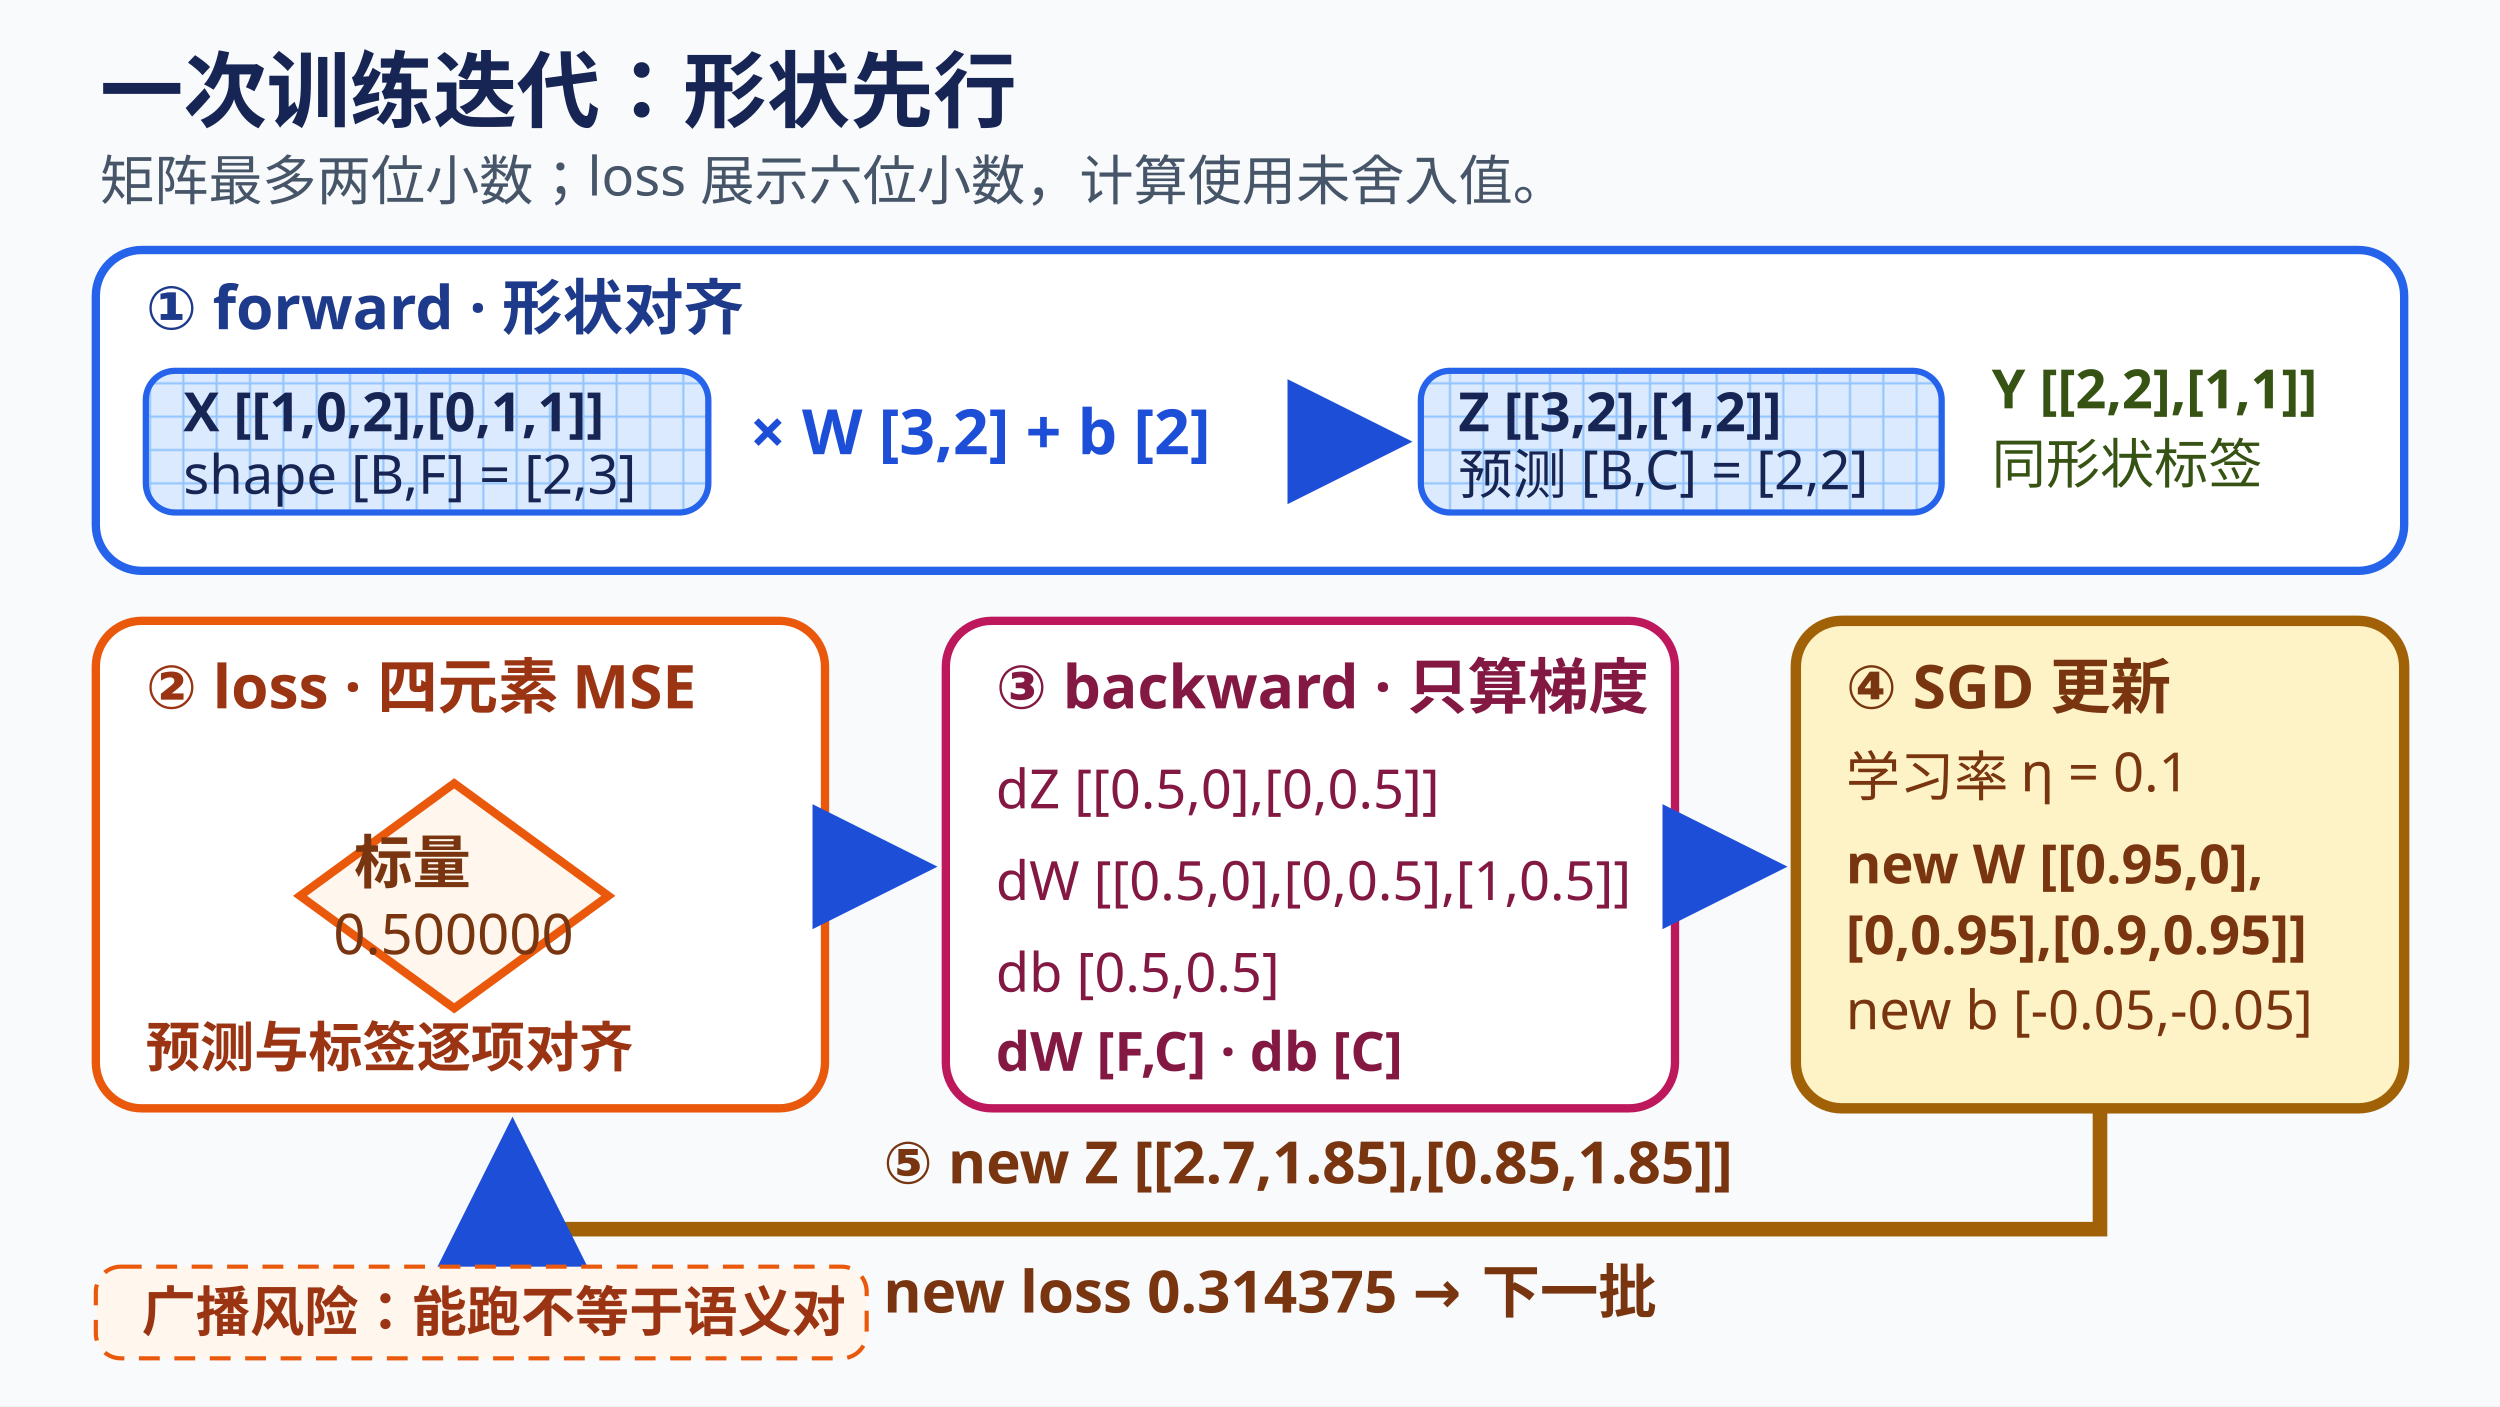
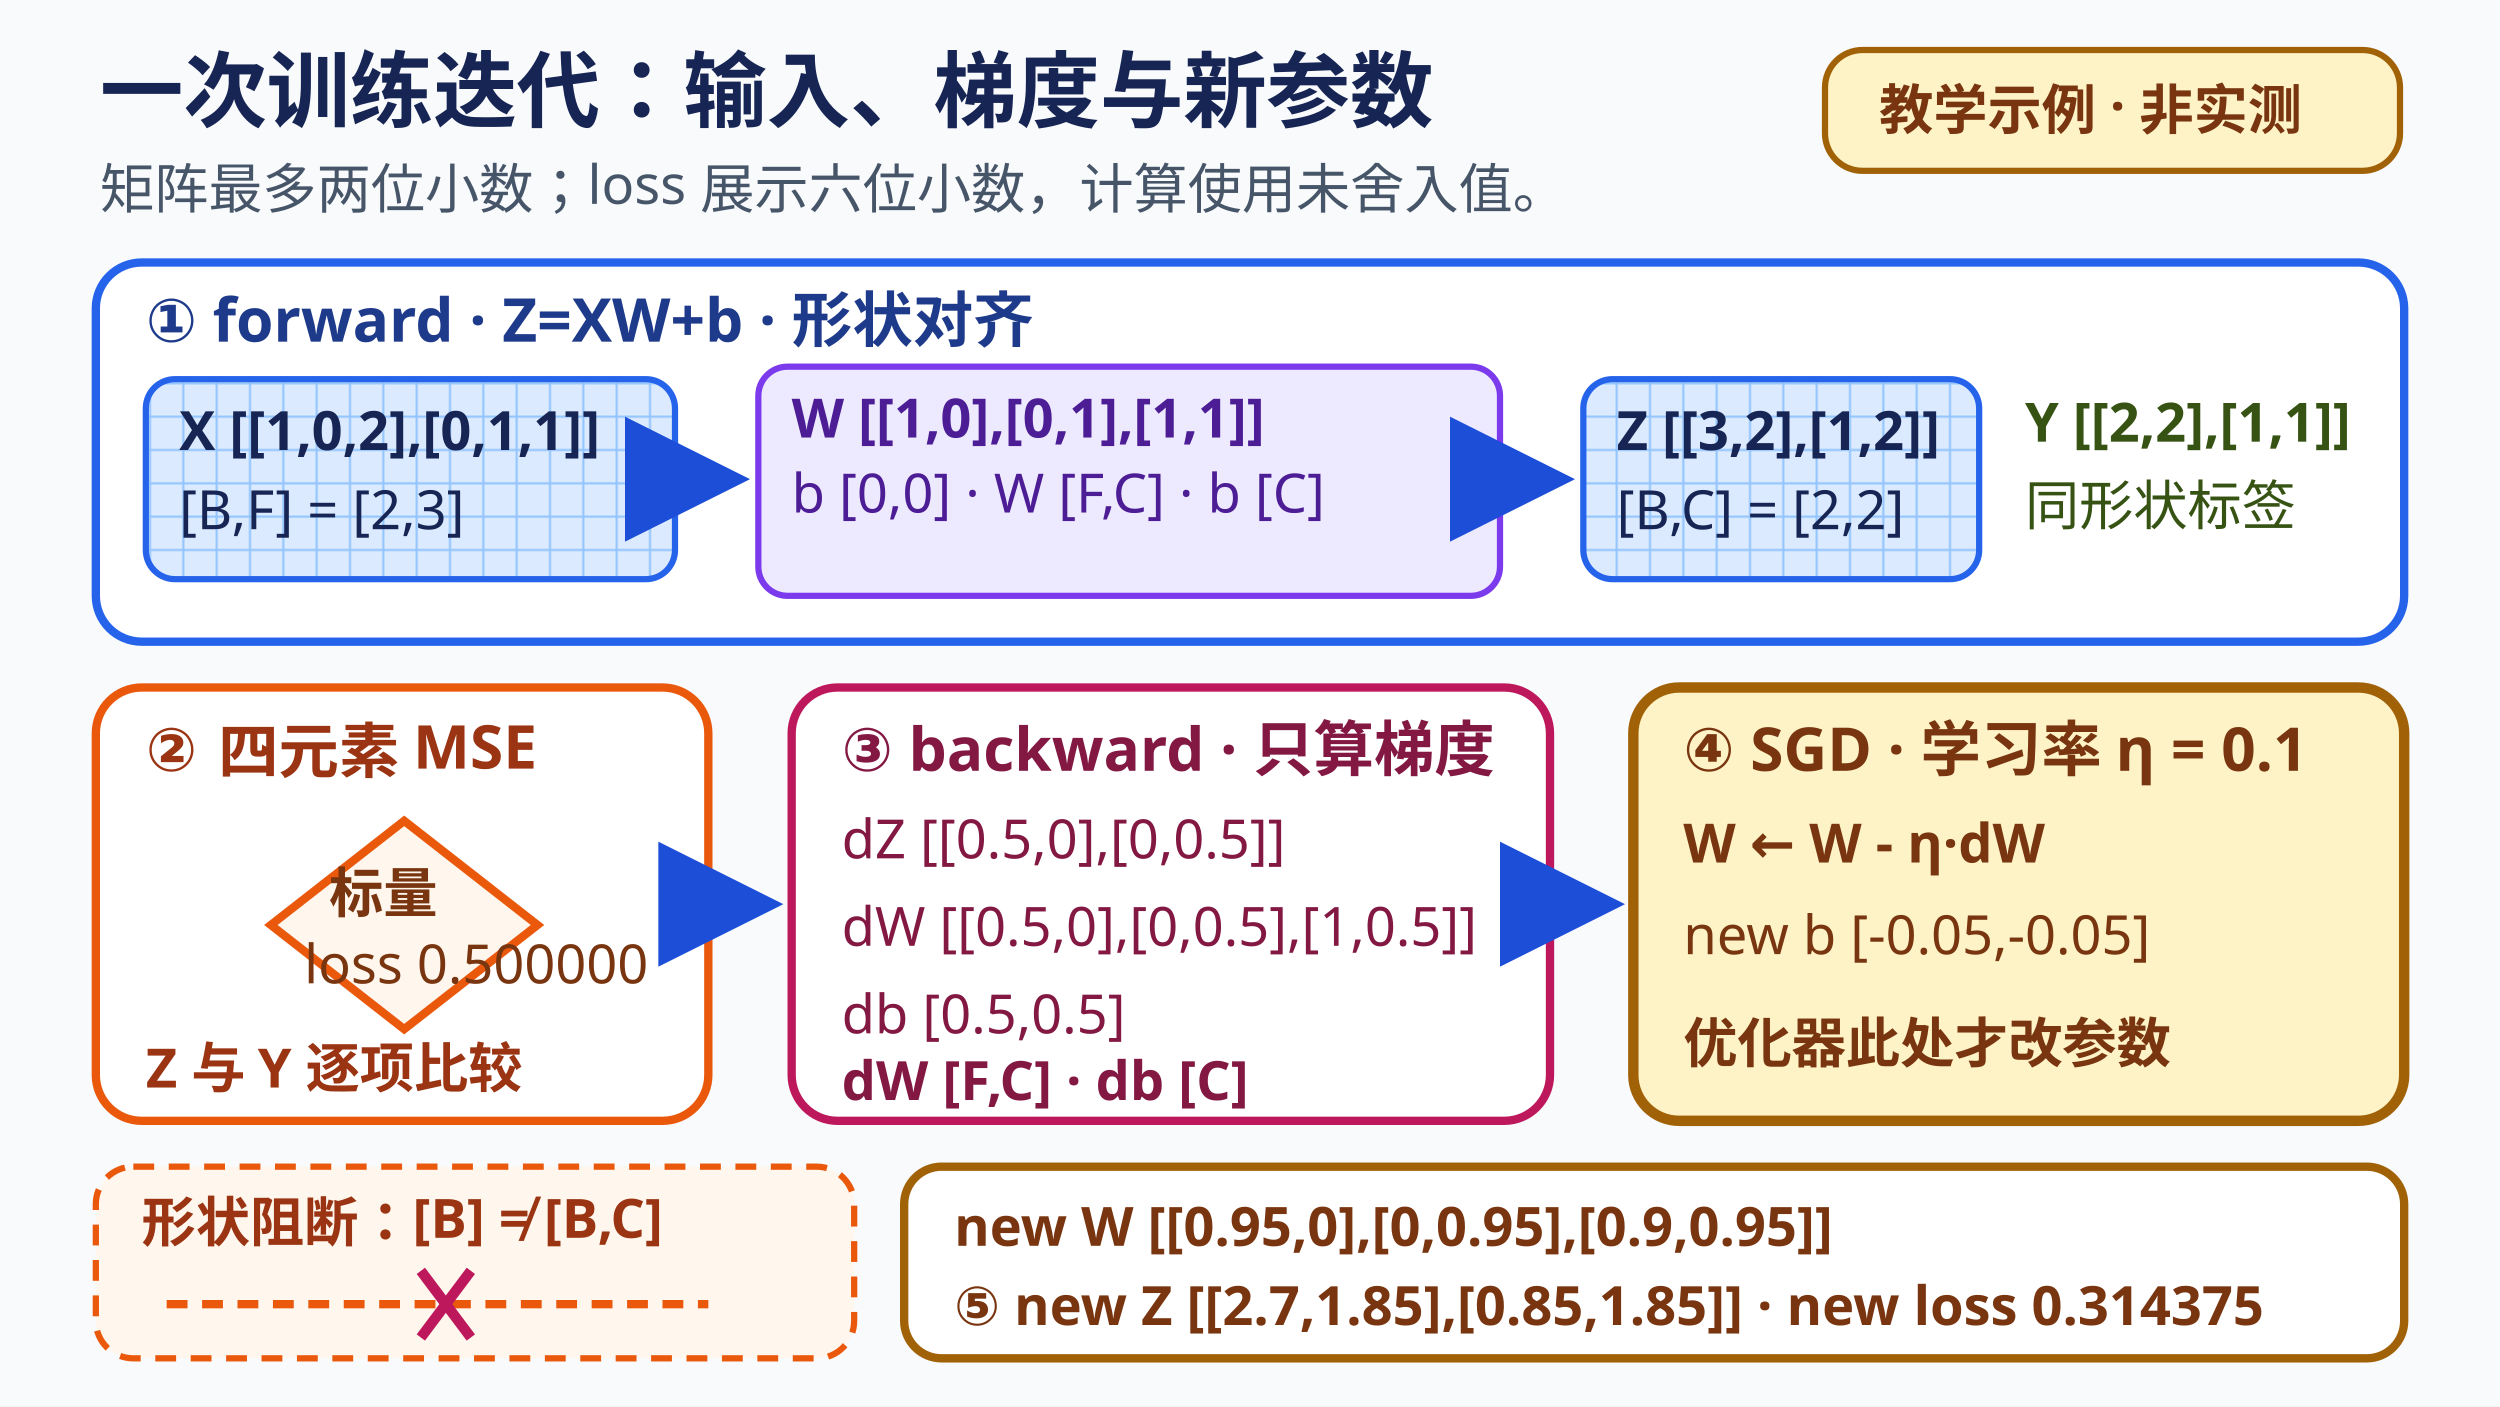
<svg xmlns="http://www.w3.org/2000/svg" width="1200" height="675" viewBox="0 0 1200 675" role="img" aria-labelledby="training-cycle-title training-cycle-desc">
  <defs>
    <marker id="cycle-arrow" markerWidth="12" markerHeight="12" refX="10" refY="6" orient="auto" markerUnits="strokeWidth">
      <path d="M0 0 L12 6 L0 12 Z" fill="#1d4ed8" />
    </marker>
    <pattern id="tensor-grid" width="16" height="16" patternUnits="userSpaceOnUse">
      <rect x="0" y="0" width="16" height="16" fill="#dbeafe" />
      <path d="M0 8 L16 8 M8 0 L8 16" fill="none" stroke="#93c5fd" stroke-width="1" />
    </pattern>
  </defs>
  <rect x="0" y="0" width="1200" height="675" fill="#f8fafc" />
-   <text x="48" y="58" font-family="system-ui, sans-serif" font-size="40" font-weight="800" fill="#172554">一次训练迭代：形状先行</text>
-   <text x="48" y="96" font-family="system-ui, sans-serif" font-size="26" fill="#475569">矩阵最多两位小数；loss 展示六位小数，计算使用未舍入值。</text>
-   <rect x="46" y="120" width="1108" height="154" rx="22" fill="#ffffff" stroke="#2563eb" stroke-width="4" />
-   <text x="70" y="158" font-family="system-ui, sans-serif" font-size="29" font-weight="800" fill="#1e3a8a">① forward · 形状对齐</text>
-   <rect x="70" y="178" width="270" height="68" rx="14" fill="url(#tensor-grid)" stroke="#2563eb" stroke-width="3" />
-   <text x="88" y="207" font-family="system-ui, sans-serif" font-size="26" font-weight="800" fill="#172554">X [[1,0,2],[0,1,1]]</text>
-   <text x="88" y="237" font-family="system-ui, sans-serif" font-size="26" fill="#172554">shape [B,F] = [2,3]</text>
-   <text x="360" y="218" font-family="system-ui, sans-serif" font-size="30" font-weight="800" fill="#1d4ed8">× W [3,2] + b [2]</text>
-   <line x1="620" y1="212" x2="668" y2="212" stroke="#1d4ed8" stroke-width="5" marker-end="url(#cycle-arrow)" />
-   <rect x="682" y="178" width="250" height="68" rx="14" fill="url(#tensor-grid)" stroke="#2563eb" stroke-width="3" />
-   <text x="700" y="207" font-family="system-ui, sans-serif" font-size="26" font-weight="800" fill="#172554">Z [[3,2],[1,2]]</text>
-   <text x="700" y="237" font-family="system-ui, sans-serif" font-size="26" fill="#172554">预测 [B,C] = [2,2]</text>
-   <text x="956" y="196" font-family="system-ui, sans-serif" font-size="26" font-weight="800" fill="#365314">Y [[2,2],[1,1]]</text>
-   <text x="956" y="232" font-family="system-ui, sans-serif" font-size="26" fill="#365314">同形状标签</text>
-   <rect x="46" y="298" width="350" height="234" rx="22" fill="#ffffff" stroke="#ea580c" stroke-width="4" />
-   <text x="70" y="340" font-family="system-ui, sans-serif" font-size="29" font-weight="800" fill="#9a3412">② loss · 四元素 MSE</text>
-   <polygon points="218,376 292,430 218,484 144,430" fill="#fff7ed" stroke="#ea580c" stroke-width="4" />
-   <text x="170" y="424" font-family="system-ui, sans-serif" font-size="28" font-weight="800" fill="#78350f">标量</text>
-   <text x="160" y="458" font-family="system-ui, sans-serif" font-size="27" fill="#78350f">0.500000</text>
-   <text x="70" y="512" font-family="system-ui, sans-serif" font-size="26" font-weight="700" fill="#9a3412">预测与标签逐项对齐</text>
-   <line x1="396" y1="416" x2="440" y2="416" stroke="#1d4ed8" stroke-width="5" marker-end="url(#cycle-arrow)" />
-   <rect x="454" y="298" width="350" height="234" rx="22" fill="#ffffff" stroke="#be185d" stroke-width="4" />
-   <text x="478" y="340" font-family="system-ui, sans-serif" font-size="29" font-weight="800" fill="#831843">③ backward · 只算梯度</text>
-   <text x="478" y="388" font-family="system-ui, sans-serif" font-size="26" fill="#831843">dZ [[0.5,0],[0,0.5]]</text>
-   <text x="478" y="432" font-family="system-ui, sans-serif" font-size="26" fill="#831843">dW [[0.5,0],[0,0.5],[1,0.5]]</text>
-   <text x="478" y="476" font-family="system-ui, sans-serif" font-size="26" fill="#831843">db [0.5,0.5]</text>
-   <text x="478" y="514" font-family="system-ui, sans-serif" font-size="26" font-weight="700" fill="#831843">dW [F,C] · db [C]</text>
-   <line x1="804" y1="416" x2="848" y2="416" stroke="#1d4ed8" stroke-width="5" marker-end="url(#cycle-arrow)" />
-   <rect x="862" y="298" width="292" height="234" rx="22" fill="#fef3c7" stroke="#a16207" stroke-width="5" />
-   <text x="886" y="340" font-family="system-ui, sans-serif" font-size="29" font-weight="800" fill="#78350f">④ SGD 更新</text>
-   <text x="886" y="382" font-family="system-ui, sans-serif" font-size="26" fill="#78350f">学习率 η = 0.1</text>
-   <text x="886" y="424" font-family="system-ui, sans-serif" font-size="26" font-weight="800" fill="#78350f">new W [[0.95,0],</text>
-   <text x="886" y="458" font-family="system-ui, sans-serif" font-size="26" font-weight="800" fill="#78350f">[0,0.95],[0.9,0.95]]</text>
-   <text x="886" y="494" font-family="system-ui, sans-serif" font-size="26" fill="#78350f">new b [-0.05,-0.05]</text>
-   <path d="M1008 532 L1008 590 L246 590 L246 550" fill="none" stroke="#a16207" stroke-width="7" marker-end="url(#cycle-arrow)" />
-   <text x="424" y="568" font-family="system-ui, sans-serif" font-size="28" font-weight="800" fill="#78350f">⑤ new Z [[2.7,1.85],[0.85,1.85]]</text>
-   <text x="424" y="630" font-family="system-ui, sans-serif" font-size="28" font-weight="800" fill="#78350f">new loss 0.314375 → 下一批</text>
-   <rect x="46" y="608" width="370" height="44" rx="12" fill="#fff7ed" stroke="#ea580c" stroke-width="2" stroke-dasharray="10 7" />
-   <text x="68" y="639" font-family="system-ui, sans-serif" font-size="26" font-weight="700" fill="#9a3412">广播风险：能跑不等于语义对</text>
+   <text x="48" y="58" font-family="system-ui, sans-serif" font-size="40" font-weight="800" fill="#172554">一次训练迭代：输入、梯度与新参数</text>
+   <text x="48" y="100" font-family="system-ui, sans-serif" font-size="26" fill="#475569">矩阵最多两位小数；loss 展示六位小数，计算使用未舍入值。</text>
+   <rect x="876" y="24" width="276" height="58" rx="18" fill="#fef3c7" stroke="#a16207" stroke-width="3" />
+   <text x="902" y="62" font-family="system-ui, sans-serif" font-size="26" font-weight="800" fill="#78350f">教学示例 · 非实测</text>
+   <rect x="46" y="126" width="1108" height="182" rx="22" fill="#ffffff" stroke="#2563eb" stroke-width="4" />
+   <text x="70" y="164" font-family="system-ui, sans-serif" font-size="29" font-weight="800" fill="#1e3a8a">① forward · Z=XW+b · 形状对齐</text>
+   <rect x="70" y="182" width="254" height="96" rx="14" fill="url(#tensor-grid)" stroke="#2563eb" stroke-width="3" />
+   <text x="86" y="216" font-family="system-ui, sans-serif" font-size="26" font-weight="800" fill="#172554">X [[1,0,2],[0,1,1]]</text>
+   <text x="86" y="254" font-family="system-ui, sans-serif" font-size="26" fill="#172554">[B,F] = [2,3]</text>
+   <line x1="324" y1="230" x2="350" y2="230" stroke="#1d4ed8" stroke-width="5" marker-end="url(#cycle-arrow)" />
+   <rect x="364" y="176" width="356" height="110" rx="14" fill="#ede9fe" stroke="#7c3aed" stroke-width="3" />
+   <text x="380" y="210" font-family="system-ui, sans-serif" font-size="26" font-weight="800" fill="#4c1d95">W [[1,0],[0,1],[1,1]]</text>
+   <text x="380" y="246" font-family="system-ui, sans-serif" font-size="26" fill="#4c1d95">b [0,0] · W [F,C] · b [C]</text>
+   <line x1="720" y1="230" x2="746" y2="230" stroke="#1d4ed8" stroke-width="5" marker-end="url(#cycle-arrow)" />
+   <rect x="760" y="182" width="190" height="96" rx="14" fill="url(#tensor-grid)" stroke="#2563eb" stroke-width="3" />
+   <text x="776" y="216" font-family="system-ui, sans-serif" font-size="26" font-weight="800" fill="#172554">Z [[3,2],[1,2]]</text>
+   <text x="776" y="254" font-family="system-ui, sans-serif" font-size="26" fill="#172554">[B,C] = [2,2]</text>
+   <text x="972" y="212" font-family="system-ui, sans-serif" font-size="26" font-weight="800" fill="#365314">Y [[2,2],[1,1]]</text>
+   <text x="972" y="252" font-family="system-ui, sans-serif" font-size="26" fill="#365314">同形状标签</text>
+   <rect x="46" y="330" width="294" height="208" rx="22" fill="#ffffff" stroke="#ea580c" stroke-width="4" />
+   <text x="70" y="370" font-family="system-ui, sans-serif" font-size="29" font-weight="800" fill="#9a3412">② 四元素 MSE</text>
+   <polygon points="194,394 258,444 194,494 130,444" fill="#fff7ed" stroke="#ea580c" stroke-width="4" />
+   <text x="158" y="438" font-family="system-ui, sans-serif" font-size="26" font-weight="800" fill="#78350f">标量</text>
+   <text x="146" y="472" font-family="system-ui, sans-serif" font-size="26" fill="#78350f">loss 0.500000</text>
+   <text x="70" y="522" font-family="system-ui, sans-serif" font-size="26" font-weight="700" fill="#9a3412">Z 与 Y 逐项比较</text>
+   <line x1="340" y1="434" x2="366" y2="434" stroke="#1d4ed8" stroke-width="5" marker-end="url(#cycle-arrow)" />
+   <rect x="380" y="330" width="364" height="208" rx="22" fill="#ffffff" stroke="#be185d" stroke-width="4" />
+   <text x="404" y="370" font-family="system-ui, sans-serif" font-size="29" font-weight="800" fill="#831843">③ backward · 只算梯度</text>
+   <text x="404" y="412" font-family="system-ui, sans-serif" font-size="26" fill="#831843">dZ [[0.5,0],[0,0.5]]</text>
+   <text x="404" y="454" font-family="system-ui, sans-serif" font-size="26" fill="#831843">dW [[0.5,0],[0,0.5],[1,0.5]]</text>
+   <text x="404" y="496" font-family="system-ui, sans-serif" font-size="26" fill="#831843">db [0.5,0.5]</text>
+   <text x="404" y="528" font-family="system-ui, sans-serif" font-size="26" font-weight="700" fill="#831843">dW [F,C] · db [C]</text>
+   <line x1="744" y1="434" x2="770" y2="434" stroke="#1d4ed8" stroke-width="5" marker-end="url(#cycle-arrow)" />
+   <rect x="784" y="330" width="370" height="208" rx="22" fill="#fef3c7" stroke="#a16207" stroke-width="5" />
+   <text x="808" y="370" font-family="system-ui, sans-serif" font-size="29" font-weight="800" fill="#78350f">④ SGD · 学习率 η = 0.1</text>
+   <text x="808" y="414" font-family="system-ui, sans-serif" font-size="26" font-weight="800" fill="#78350f">W ← W - η·dW</text>
+   <text x="808" y="458" font-family="system-ui, sans-serif" font-size="26" fill="#78350f">new b [-0.05,-0.05]</text>
+   <text x="808" y="510" font-family="system-ui, sans-serif" font-size="26" font-weight="700" fill="#78350f">优化器此处才改参数</text>
+   <rect x="46" y="560" width="364" height="92" rx="18" fill="#fff7ed" stroke="#ea580c" stroke-width="3" stroke-dasharray="10 7" />
+   <text x="68" y="596" font-family="system-ui, sans-serif" font-size="26" font-weight="800" fill="#9a3412">形状阻断：[B] ≠ [B,C]</text>
+   <line data-region="shape-block-edge" x1="80" y1="626" x2="340" y2="626" stroke="#ea580c" stroke-width="4" stroke-dasharray="10 7" />
+   <line x1="202" y1="610" x2="226" y2="642" stroke="#be185d" stroke-width="5" />
+   <line x1="226" y1="610" x2="202" y2="642" stroke="#be185d" stroke-width="5" />
+   <rect x="434" y="560" width="720" height="92" rx="18" fill="#ffffff" stroke="#a16207" stroke-width="4" />
+   <text x="458" y="598" font-family="system-ui, sans-serif" font-size="26" font-weight="800" fill="#78350f">new W [[0.95,0],[0,0.95],[0.9,0.95]]</text>
+   <text x="458" y="636" font-family="system-ui, sans-serif" font-size="26" font-weight="800" fill="#78350f">⑤ new Z [[2.7,1.85],[0.85,1.85]] · new loss 0.314375</text>
</svg>
